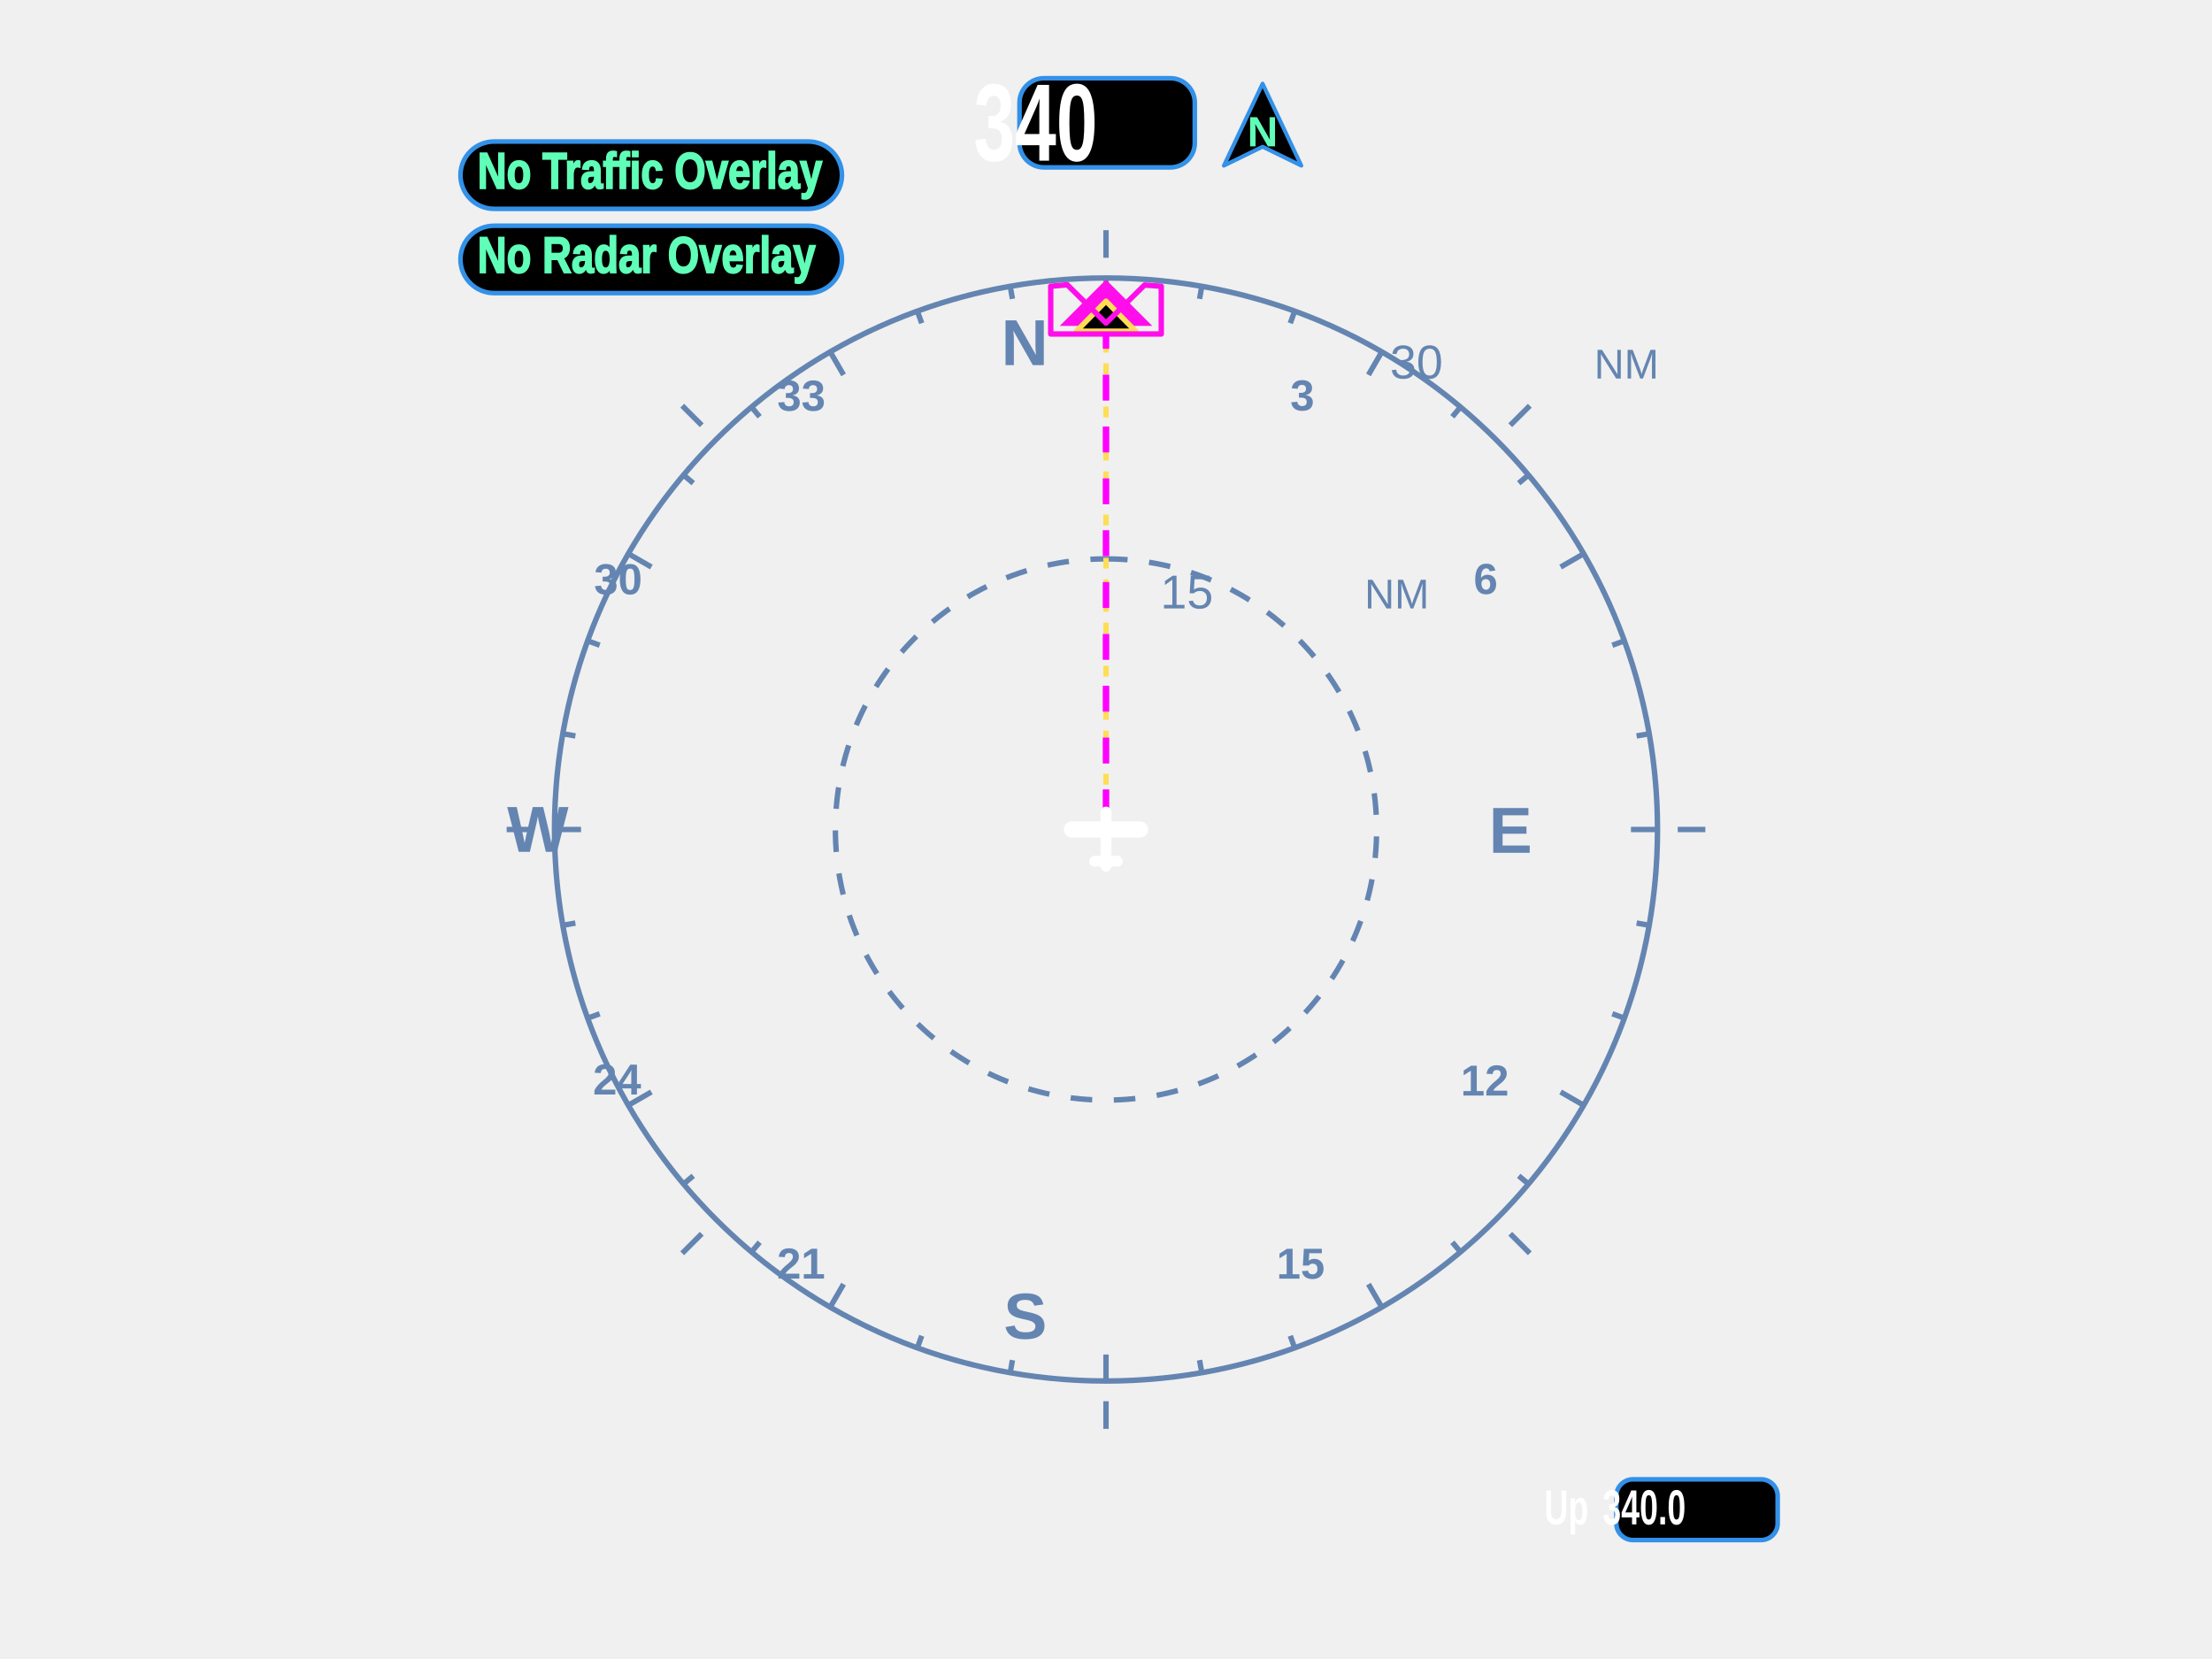
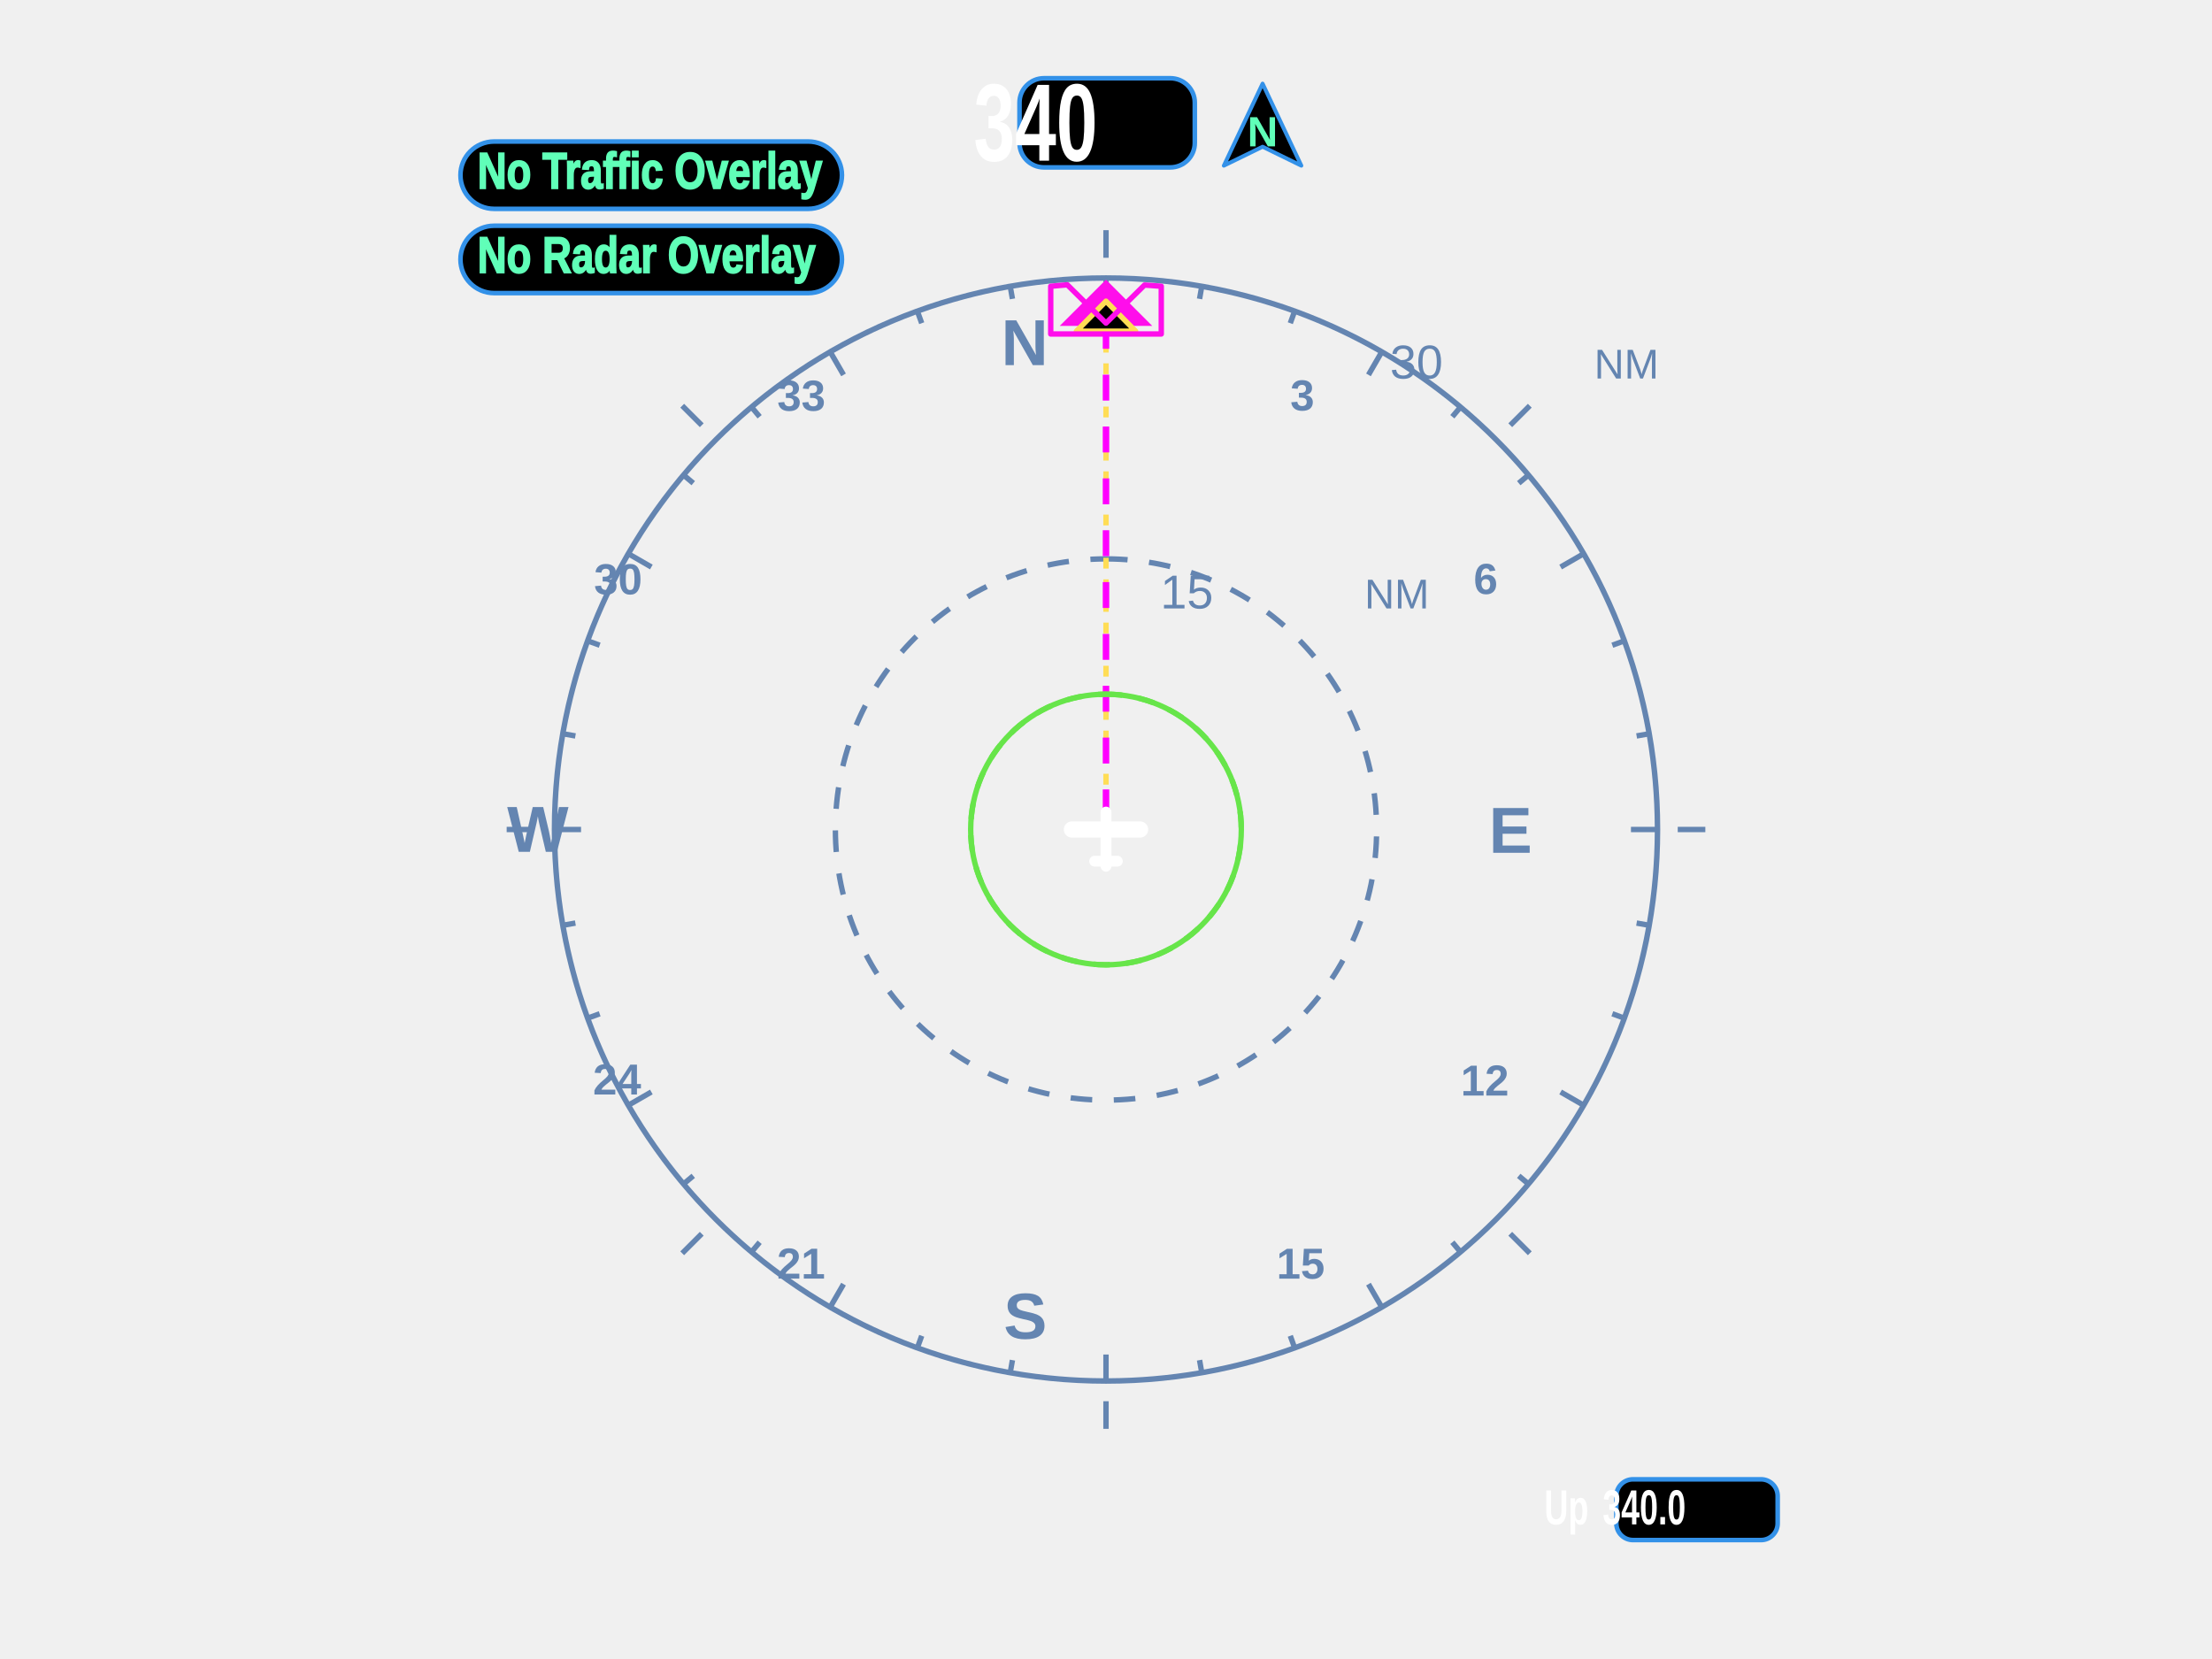
<svg xmlns="http://www.w3.org/2000/svg" width="2048" height="1536" id="svg2" version="1.1">
  <defs id="defs4" />
  <g id="layer5" style="display:inline">
    <g style="display:inline;stroke-width:5.088;stroke-miterlimit:4;stroke-dasharray:none" id="MovingMap_Compass" transform="matrix(0.982647,0,0,0.982647,17.76952,488.5724)">
      <g id="MovingMap_Compass_Rose" style="stroke-width:5.088;stroke-miterlimit:4;stroke-dasharray:none">
        <path style="fill:none;stroke:#6485b1;stroke-width:5.088;stroke-linecap:butt;stroke-linejoin:miter;stroke-opacity:1;stroke-dasharray:20.353, 20.353;stroke-dashoffset:0;display:inline" d="m 1024,29.391 c 140.821,0 254.979,114.154 254.979,254.971 0,140.816 -114.158,254.971 -254.979,254.971 -140.821,0 -254.979,-114.155 -254.979,-254.971 0,-140.817 114.158,-254.971 254.979,-254.971 z" id="MovingMap_Compass_Mid" />
        <path style="font-size:medium;font-style:normal;font-variant:normal;font-weight:normal;font-stretch:normal;text-indent:0;text-align:start;text-decoration:none;line-height:normal;letter-spacing:normal;word-spacing:normal;text-transform:none;direction:ltr;block-progression:tb;writing-mode:lr-tb;text-anchor:start;baseline-shift:baseline;color:#000000;fill:#6485b1;fill-opacity:1;stroke:none;stroke-width:0.862;marker:none;visibility:visible;display:inline;overflow:visible;enable-background:accumulate;font-family:Sans;-inkscape-font-specification:Sans" d="m 1024,254.844 c -283.351,0 -513.156,229.806 -513.156,513.156 0,283.351 229.805,513.156 513.156,513.156 283.351,0 513.156,-229.805 513.156,-513.156 0,-283.351 -229.805,-513.156 -513.156,-513.156 z m -2.5,5.094 0,22.031 5,0 0,-22.031 c 28.371,0.137 56.192,2.614 83.281,7.219 l -1.625,9.125 4.938,0.875 1.594,-9.156 c 27.778,5.003 54.771,12.273 80.781,21.594 l -3.188,8.781 4.688,1.719 3.187,-8.812 c 26.356,9.739 51.661,21.629 75.75,35.406 l -11.062,19.125 4.312,2.531 11.094,-19.156 c 24.157,14.135 47.038,30.203 68.438,48 l -5.938,7.062 3.812,3.188 5.938,-7.062 c 21.274,18.046 41.046,37.821 59.094,59.094 l -7.063,5.969 3.219,3.844 7.094,-5.938 c 17.795,21.4 33.867,44.279 48,68.438 l -19.156,11.031 2.469,4.344 19.156,-11.062 c 13.778,24.089 25.667,49.394 35.406,75.75 l -8.781,3.188 1.688,4.688 8.781,-3.188 c 9.321,26.01 16.59,53.004 21.594,80.781 l -9.156,1.594 0.844,4.938 9.156,-1.625 c 4.604,27.089 7.082,54.91 7.219,83.281 l -22.031,0 0,5 22.031,0 c -0.137,28.371 -2.614,56.192 -7.219,83.281 l -9.156,-1.625 -0.844,4.938 9.125,1.625 c -5.003,27.765 -12.246,54.751 -21.563,80.75 l -8.781,-3.219 -1.688,4.719 8.781,3.188 c -9.734,26.343 -21.606,51.64 -35.375,75.719 l -19.188,-11.031 -2.469,4.344 19.156,11.031 c -14.133,24.158 -30.205,47.037 -48,68.437 l -7.094,-5.937 -3.219,3.844 7.063,5.969 c -18.044,21.267 -37.826,41.02 -59.094,59.063 l -5.906,-7.063 -3.844,3.219 5.906,7.062 c -21.394,17.791 -44.256,33.869 -68.406,48 l -11.094,-19.156 -4.312,2.531 11.062,19.125 c -24.089,13.778 -49.394,25.667 -75.75,35.406 l -3.187,-8.813 -4.688,1.719 3.188,8.781 c -26.01,9.321 -53.004,16.59 -80.781,21.594 l -1.594,-9.156 -4.938,0.875 1.625,9.125 c -27.089,4.604 -54.91,7.082 -83.281,7.219 l 0,-22 -5,0 0,22 c -28.371,-0.137 -56.192,-2.614 -83.281,-7.219 l 1.625,-9.125 -4.938,-0.875 -1.594,9.156 c -27.778,-5.003 -54.771,-12.273 -80.781,-21.594 l 3.188,-8.781 -4.688,-1.719 -3.188,8.813 c -26.356,-9.739 -51.661,-21.629 -75.75,-35.406 l 11.062,-19.125 -4.312,-2.531 -11.094,19.156 c -24.15,-14.131 -47.012,-30.209 -68.406,-48 l 5.906,-7.062 -3.812,-3.219 -5.938,7.094 c -21.274,-18.046 -41.046,-37.821 -59.094,-59.094 l 7.062,-5.969 -3.219,-3.844 -7.094,5.937 c -17.795,-21.4 -33.867,-44.279 -48,-68.437 l 19.156,-11.031 -2.469,-4.344 -19.188,11.031 c -13.769,-24.078 -25.641,-49.376 -35.375,-75.719 l 8.781,-3.188 -1.688,-4.719 -8.781,3.219 c -9.317,-25.999 -16.559,-52.985 -21.562,-80.75 l 9.125,-1.625 -0.844,-4.938 -9.156,1.625 C 518.552,826.692 516.074,798.871 515.938,770.5 l 22.031,0 0,-5 -22.031,0 c 0.137,-28.371 2.614,-56.192 7.219,-83.281 l 9.156,1.625 0.844,-4.938 L 524,677.312 c 5.003,-27.778 12.273,-54.771 21.594,-80.781 l 8.781,3.188 1.688,-4.688 -8.781,-3.188 c 9.739,-26.356 21.629,-51.661 35.406,-75.75 l 19.156,11.062 2.469,-4.344 -19.156,-11.031 c 14.133,-24.158 30.205,-47.037 48,-68.438 l 7.094,5.938 3.219,-3.844 -7.062,-5.969 C 654.454,418.196 674.226,398.421 695.5,380.375 l 5.906,7.062 3.844,-3.188 -5.938,-7.062 c 21.399,-17.797 44.28,-33.865 68.438,-48 l 11.094,19.156 4.312,-2.531 -11.062,-19.125 c 24.089,-13.778 49.394,-25.667 75.75,-35.406 l 3.188,8.812 4.688,-1.719 -3.188,-8.781 C 878.542,280.273 905.535,273.003 933.312,268 l 1.594,9.156 4.938,-0.875 -1.625,-9.125 c 27.089,-4.604 54.91,-7.082 83.281,-7.219 z" transform="matrix(1.017659,0,0,1.017659,-18.08332,-497.2003)" id="path6111" />
        <text id="MovingMap_Compass_N" y="-153.196" x="1024.024" style="font-size:61.3px;font-style:normal;font-variant:normal;font-weight:bold;font-stretch:normal;text-align:center;line-height:125%;letter-spacing:0px;word-spacing:0px;writing-mode:lr-tb;text-anchor:middle;fill:#6485b1;fill-opacity:1;stroke:none;font-family:Liberation Sans;-inkscape-font-specification:Liberation Sans Bold" xml:space="preserve">
          <tspan y="-153.196" x="1024.024" id="tspan6189">N</tspan>
        </text>
        <text xml:space="preserve" style="font-size:40.867px;font-style:normal;font-variant:normal;font-weight:bold;font-stretch:normal;text-align:center;line-height:125%;letter-spacing:0px;word-spacing:0px;writing-mode:lr-tb;text-anchor:middle;fill:#6485b1;fill-opacity:1;stroke:none;font-family:Liberation Sans;-inkscape-font-specification:Liberation Sans Bold" x="788.044" y="-110.261" id="MovingMap_Compass_330">
          <tspan id="tspan6193" x="788.044" y="-110.261">33</tspan>
        </text>
        <text id="MovingMap_Compass_300" y="62.716" x="615.4" style="font-size:40.867px;font-style:normal;font-variant:normal;font-weight:bold;font-stretch:normal;text-align:center;line-height:125%;letter-spacing:0px;word-spacing:0px;writing-mode:lr-tb;text-anchor:middle;fill:#6485b1;fill-opacity:1;stroke:none;font-family:Liberation Sans;-inkscape-font-specification:Liberation Sans Bold" xml:space="preserve">
          <tspan y="62.716" x="615.4" id="tspan6197">30</tspan>
        </text>
        <text id="MovingMap_Compass_240" y="534.071" x="614.389" style="font-size:40.867px;font-style:normal;font-variant:normal;font-weight:bold;font-stretch:normal;text-align:center;line-height:125%;letter-spacing:0px;word-spacing:0px;writing-mode:lr-tb;text-anchor:middle;fill:#6485b1;fill-opacity:1;stroke:none;font-family:Liberation Sans;-inkscape-font-specification:Liberation Sans Bold" xml:space="preserve">
          <tspan y="534.071" x="614.389" id="tspan6205">24</tspan>
        </text>
        <text xml:space="preserve" style="font-size:40.867px;font-style:normal;font-variant:normal;font-weight:bold;font-stretch:normal;text-align:center;line-height:125%;letter-spacing:0px;word-spacing:0px;writing-mode:lr-tb;text-anchor:middle;fill:#6485b1;fill-opacity:1;stroke:none;font-family:Liberation Sans;-inkscape-font-specification:Liberation Sans Bold" x="787.803" y="707.488" id="MovingMap_Compass_210">
          <tspan id="tspan6209" x="787.803" y="707.488">21</tspan>
        </text>
        <text xml:space="preserve" style="font-size:40.867px;font-style:normal;font-variant:normal;font-weight:bold;font-stretch:normal;text-align:center;line-height:125%;letter-spacing:0px;word-spacing:0px;writing-mode:lr-tb;text-anchor:middle;fill:#6485b1;fill-opacity:1;stroke:none;font-family:Liberation Sans;-inkscape-font-specification:Liberation Sans Bold" x="1258.495" y="707.543" id="MovingMap_Compass_150">
          <tspan id="tspan6217" x="1258.495" y="707.543">15</tspan>
        </text>
        <text id="MovingMap_Compass_120" y="535.02" x="1432.015" style="font-size:40.867px;font-style:normal;font-variant:normal;font-weight:bold;font-stretch:normal;text-align:center;line-height:125%;letter-spacing:0px;word-spacing:0px;writing-mode:lr-tb;text-anchor:middle;fill:#6485b1;fill-opacity:1;stroke:none;font-family:Liberation Sans;-inkscape-font-specification:Liberation Sans Bold" xml:space="preserve">
          <tspan y="535.02" x="1432.015" id="tspan6221">12</tspan>
        </text>
        <text id="MovingMap_Compass_060" y="62.422" x="1432.827" style="font-size:40.867px;font-style:normal;font-variant:normal;font-weight:bold;font-stretch:normal;text-align:center;line-height:125%;letter-spacing:0px;word-spacing:0px;writing-mode:lr-tb;text-anchor:middle;fill:#6485b1;fill-opacity:1;stroke:none;font-family:Liberation Sans;-inkscape-font-specification:Liberation Sans Bold" xml:space="preserve">
          <tspan y="62.422" x="1432.827" id="tspan6229">6</tspan>
        </text>
        <text xml:space="preserve" style="font-size:40.867px;font-style:normal;font-variant:normal;font-weight:bold;font-stretch:normal;text-align:center;line-height:125%;letter-spacing:0px;word-spacing:0px;writing-mode:lr-tb;text-anchor:middle;fill:#6485b1;fill-opacity:1;stroke:none;font-family:Liberation Sans;-inkscape-font-specification:Liberation Sans Bold" x="1260.073" y="-110.516" id="MovingMap_Compass_030">
          <tspan id="tspan6233" x="1260.073" y="-110.516">3</tspan>
        </text>
        <text xml:space="preserve" style="font-size:61.3px;font-style:normal;font-variant:normal;font-weight:bold;font-stretch:normal;text-align:center;line-height:125%;letter-spacing:0px;word-spacing:0px;writing-mode:lr-tb;text-anchor:middle;fill:#6485b1;fill-opacity:1;stroke:none;font-family:Liberation Sans;-inkscape-font-specification:Liberation Sans Bold" x="565.335" y="305.404" id="MovingMap_Compass_W">
          <tspan id="tspan7160" x="565.335" y="305.404">W</tspan>
        </text>
        <text id="MovingMap_Compass_S" y="764.123" x="1024.653" style="font-size:61.3px;font-style:normal;font-variant:normal;font-weight:bold;font-stretch:normal;text-align:center;line-height:125%;letter-spacing:0px;word-spacing:0px;writing-mode:lr-tb;text-anchor:middle;fill:#6485b1;fill-opacity:1;stroke:none;font-family:Liberation Sans;-inkscape-font-specification:Liberation Sans Bold" xml:space="preserve">
          <tspan y="764.123" x="1024.653" id="tspan7164">S</tspan>
        </text>
        <text xml:space="preserve" style="font-size:61.3px;font-style:normal;font-variant:normal;font-weight:bold;font-stretch:normal;text-align:center;line-height:125%;letter-spacing:0px;word-spacing:0px;writing-mode:lr-tb;text-anchor:middle;fill:#6485b1;fill-opacity:1;stroke:none;font-family:Liberation Sans;-inkscape-font-specification:Liberation Sans Bold" x="1481.816" y="306.302" id="MovingMap_Compass_E">
          <tspan id="tspan7168" x="1481.816" y="306.302">E</tspan>
        </text>
      </g>
      <g transform="translate(-1.066527,-7.323471)" id="MovingMap_Range" style="stroke-width:5.088;stroke-miterlimit:4;stroke-dasharray:none">
        <g transform="matrix(1.4,0,0,1.4,-494.5996,-41.27638)" id="g7197" style="stroke-width:3.634;stroke-miterlimit:4;stroke-dasharray:none">
          <text id="MovingMap_Range_Mid" y="89.043" x="1255.462" style="font-size:32px;font-style:normal;font-variant:normal;font-weight:normal;font-stretch:normal;text-align:end;line-height:125%;letter-spacing:0px;word-spacing:0px;writing-mode:lr-tb;text-anchor:end;fill:#6485b1;fill-opacity:1;stroke:none;font-family:Liberation Sans;-inkscape-font-specification:Liberation Sans" xml:space="preserve">
            <tspan y="89.043" x="1255.462" id="tspan6139">15</tspan>
          </text>
          <text xml:space="preserve" style="font-size:28px;font-style:normal;font-variant:normal;font-weight:normal;font-stretch:normal;text-align:start;line-height:125%;letter-spacing:0px;word-spacing:0px;writing-mode:lr-tb;text-anchor:start;fill:#6485b1;fill-opacity:1;stroke:none;font-family:Liberation Sans;-inkscape-font-specification:Liberation Sans" x="1259.462" y="89.043" id="text6141">
            <tspan id="tspan6143" x="1259.462" y="89.043">NM</tspan>
          </text>
        </g>
        <g transform="matrix(1.4,0,0,1.4,-558.7603,-2.065433)" id="g7203" style="stroke-width:3.634;stroke-miterlimit:4;stroke-dasharray:none">
          <text xml:space="preserve" style="font-size:32px;font-style:normal;font-variant:normal;font-weight:normal;font-stretch:normal;text-align:end;line-height:125%;letter-spacing:0px;word-spacing:0px;writing-mode:lr-tb;text-anchor:end;fill:#6485b1;fill-opacity:1;stroke:none;font-family:Liberation Sans;-inkscape-font-specification:Liberation Sans" x="1455.835" y="-93.709" id="MovingMap_Range_Max">
            <tspan id="tspan6147" x="1455.835" y="-93.709">30</tspan>
          </text>
          <text id="text6149" y="-93.709" x="1459.835" style="font-size:28px;font-style:normal;font-variant:normal;font-weight:normal;font-stretch:normal;text-align:start;line-height:125%;letter-spacing:0px;word-spacing:0px;writing-mode:lr-tb;text-anchor:start;fill:#6485b1;fill-opacity:1;stroke:none;font-family:Liberation Sans;-inkscape-font-specification:Liberation Sans" xml:space="preserve">
            <tspan y="-93.709" x="1459.835" id="tspan6151">NM</tspan>
          </text>
        </g>
        <path style="fill:none;stroke:#6485b1;stroke-width:5;stroke-linecap:square;stroke-linejoin:miter;stroke-miterlimit:4;stroke-opacity:1;stroke-dasharray:none" d="m 1024,213.094 0,25.562 0,-25.562 z M 631.625,375.625 649.719,393.719 631.625,375.625 z m 784.75,0 -18.094,18.094 18.094,-18.094 z M 469.094,768 l 25.562,0 -25.562,0 z m 1084.25,0 25.562,0 -25.562,0 z m -903.625,374.281 -18.094,18.094 18.094,-18.094 z m 748.562,0 18.094,18.094 -18.094,-18.094 z M 1024,1297.344 l 0,25.562 0,-25.562 z" transform="matrix(1.017659,0,0,1.017659,-17.01679,-489.8768)" id="path7266" />
      </g>
      <g transform="translate(-1.066527,-7.323471)" id="MovingMap_Bug" style="stroke-width:5.088;stroke-miterlimit:4;stroke-dasharray:none">
        <path id="MovingMap_Bug_FMS" d="m 987.605,-185.343 74.922,0 -37.461,-37.461 z" style="color:#000000;fill:#ff0eeb;fill-opacity:1;fill-rule:nonzero;stroke:#ff0eeb;stroke-width:5.088;stroke-miterlimit:4;stroke-opacity:1;stroke-dasharray:none;marker:none;visibility:visible;display:inline;overflow:visible;enable-background:accumulate" />
        <g id="MovingMap_Bug_TRUE" style="stroke-width:5.088;stroke-miterlimit:4;stroke-dasharray:none">
          <path id="path4673" d="m 1025.067,290.099 c 0,-461.691 0,-463.399 0,-463.399 l 0,3.417" style="fill:#ffd42a;stroke:#ffdd55;stroke-width:5.088;stroke-linecap:butt;stroke-linejoin:miter;stroke-miterlimit:4;stroke-opacity:1;stroke-dasharray:10.177, 10.177;stroke-dashoffset:0;marker-start:none;marker-mid:none;marker-end:none" />
          <path id="path10943" d="m 1025.067,-206.117 -27.885,28.274 55.771,0 z" style="fill:#000000;stroke:#ffdd55;stroke-width:5.088;stroke-linecap:round;stroke-linejoin:round;stroke-miterlimit:4;stroke-opacity:1;stroke-dasharray:none" />
        </g>
        <g id="MovingMap_Bug_HDG">
          <path id="MovingMap_Bug_HDG_HDG" d="m 972.986,-220.16 15.636,-1.364 36.444,36.095 36.311,-35.882 15.769,1.151 0,44.977 -104.16,0 z" style="fill:none;stroke:#ff0eeb;stroke-width:5.088;stroke-linecap:butt;stroke-linejoin:round;stroke-miterlimit:4;stroke-opacity:1;stroke-dasharray:none" />
          <path id="MovingMap_Bug_HDG_Vector" d="m 1025.066,278.362 c 0,-453.679 0,-455.358 0,-455.358 l 0,3.358" style="fill:#ff00ff;stroke:#ff00ff;stroke-width:6.106;stroke-linecap:butt;stroke-linejoin:miter;stroke-miterlimit:4;stroke-opacity:1;stroke-dasharray:24.424,24.424;stroke-dashoffset:0;marker-start:none;marker-mid:none;marker-end:none;display:inline" />
        </g>
      </g>
    </g>
    <g id="MovingMap_Plane" style="stroke-width:3;stroke-miterlimit:4;stroke-dasharray:none;display:inline">
      <path id="path3509" d="m 1024,751.83 0,50.17" style="fill:#00ff00;stroke:#ffffff;stroke-width:10;stroke-linecap:round;stroke-linejoin:miter;stroke-miterlimit:4;stroke-opacity:1;stroke-dasharray:none" />
      <path style="fill:#00ff00;stroke:#ffffff;stroke-width:15;stroke-linecap:round;stroke-linejoin:miter;stroke-miterlimit:4;stroke-opacity:1;stroke-dasharray:none" d="m 1055.534,768 -63.068,0" id="path3511" />
      <path id="path3881" d="m 1034.511,797.339 -21.023,0" style="fill:#00ff00;stroke:#ffffff;stroke-width:10;stroke-linecap:round;stroke-linejoin:miter;stroke-miterlimit:4;stroke-opacity:1;stroke-dasharray:none" />
+       <path id="Data_Fuel_Range" d="m 1024,642.726 c 69.189,0 125.277,56.087 125.277,125.273 0,69.186 -56.089,125.273 -125.277,125.273 -69.189,0 -125.277,-56.087 -125.277,-125.273 0,-69.187 56.088,-125.273 125.277,-125.273 z" style="fill:none;stroke:#67e54a;stroke-width:5;stroke-linecap:butt;stroke-linejoin:miter;stroke-miterlimit:4;stroke-opacity:1;stroke-dasharray:none;stroke-dashoffset:0" />
+       <path style="fill:none;stroke:#67e54a;stroke-width:5;stroke-linecap:butt;stroke-linejoin:miter;stroke-miterlimit:4;stroke-opacity:1;stroke-dasharray:15, 15;stroke-dashoffset:0;display:inline" d="m 1024,642.726 c 69.189,0 125.277,56.087 125.277,125.273 0,69.186 -56.089,125.273 -125.277,125.273 -69.189,0 -125.277,-56.087 -125.277,-125.273 0,-69.187 56.088,-125.273 125.277,-125.273 z" id="Data_Fuel_RangeReserve" />
    </g>
  </g>
  <g id="layer1" transform="translate(0,483.6378)" style="display:none" />
  <g id="layer4" style="display:none" />
  <g id="layer3" style="display:none" />
  <g id="layer2" style="display:inline">
    <g style="display:inline" id="MovingMap_Up" transform="translate(2.6983987e-6,473.6378)">
      <g transform="matrix(0.5412108,0,0,0.5412108,991.5726,336.8553)" id="MovingMap_Up_HDG">
        <rect ry="28.484" y="1033.121" x="932.974" height="103.926" width="275.988" id="rect4139-0-1-7-2-0" style="fill:#000000;fill-opacity:1;stroke:#3391e8;stroke-width:7.851;stroke-linecap:butt;stroke-linejoin:miter;stroke-miterlimit:4;stroke-opacity:1;stroke-dasharray:none;stroke-dashoffset:100;display:inline" />
        <text transform="scale(0.8208523,1.218246)" id="MovingMap_Up_HDG_DEG" y="911.32" x="1454.452" style="font-size:69.24px;font-style:normal;font-variant:normal;font-weight:bold;font-stretch:normal;text-align:end;line-height:125%;letter-spacing:0px;word-spacing:0px;writing-mode:lr-tb;text-anchor:end;fill:#ffffff;fill-opacity:1;stroke:none;display:inline;font-family:Liberation Sans;-inkscape-font-specification:Liberation Sans Bold" xml:space="preserve">
          <tspan id="HeadingText-7" y="911.32" x="1454.452">340.0</tspan>
        </text>
        <text xml:space="preserve" style="font-size:69.24px;font-style:normal;font-variant:normal;font-weight:bold;font-stretch:normal;text-align:end;line-height:125%;letter-spacing:0px;word-spacing:0px;writing-mode:lr-tb;text-anchor:end;fill:#ffffff;fill-opacity:1;stroke:none;display:inline;font-family:Liberation Sans;-inkscape-font-specification:Liberation Sans Bold" x="1251.864" y="911.32" id="text7322" transform="scale(0.8208523,1.218246)">
          <tspan x="1251.864" y="911.32" id="tspan7324">Up</tspan>
        </text>
      </g>
    </g>
    <g style="display:inline" id="MovingMap_Warning" transform="translate(-36,483.6378)">
      <g id="MovingMap_Warning1">
        <rect style="fill:#000000;fill-opacity:1;stroke:#3391e8;stroke-width:4.249;stroke-linecap:butt;stroke-linejoin:miter;stroke-miterlimit:4;stroke-opacity:1;stroke-dasharray:none;stroke-dashoffset:100;display:inline" id="rect4139-0-1-7-2-6" width="353.223" height="62.359" x="462.31" y="-352.625" ry="31.18" />
        <text xml:space="preserve" style="font-size:41.962px;font-style:normal;font-variant:normal;font-weight:bold;font-stretch:normal;text-align:start;line-height:125%;letter-spacing:0px;word-spacing:0px;writing-mode:lr-tb;text-anchor:start;fill:#60ffb8;fill-opacity:1;stroke:#60ffb8;stroke-width:1.358;stroke-opacity:1;display:inline;font-family:Liberation Sans;-inkscape-font-specification:Liberation Sans Bold" x="538.079" y="-274.796" id="MovingMap_Warning1_Label" transform="scale(0.8886273,1.125331)">
          <tspan style="font-size:41.962px;font-style:normal;font-variant:normal;font-weight:bold;font-stretch:normal;text-align:start;line-height:125%;writing-mode:lr-tb;text-anchor:start;stroke-width:1.358;font-family:Liberation Sans;-inkscape-font-specification:Liberation Sans Bold" x="538.079" y="-274.796" id="tspan11125-3">No Traffic Overlay</tspan>
        </text>
      </g>
      <g id="MovingMap_Warning2">
        <rect ry="31.18" y="-274.625" x="462.31" height="62.359" width="353.223" id="rect7087" style="fill:#000000;fill-opacity:1;stroke:#3391e8;stroke-width:4.249;stroke-linecap:butt;stroke-linejoin:miter;stroke-miterlimit:4;stroke-opacity:1;stroke-dasharray:none;stroke-dashoffset:100;display:inline" />
        <text transform="scale(0.8886273,1.125331)" id="MovingMap_Warning2_Label" y="-205.483" x="538.079" style="font-size:41.962px;font-style:normal;font-variant:normal;font-weight:bold;font-stretch:normal;text-align:start;line-height:125%;letter-spacing:0px;word-spacing:0px;writing-mode:lr-tb;text-anchor:start;fill:#60ffb8;fill-opacity:1;stroke:#60ffb8;stroke-width:1.358;stroke-opacity:1;display:inline;font-family:Liberation Sans;-inkscape-font-specification:Liberation Sans Bold" xml:space="preserve">
          <tspan id="tspan7032" y="-205.483" x="538.079" style="font-size:41.962px;font-style:normal;font-variant:normal;font-weight:bold;font-stretch:normal;text-align:start;line-height:125%;writing-mode:lr-tb;text-anchor:start;stroke-width:1.358;font-family:Liberation Sans;-inkscape-font-specification:Liberation Sans Bold">No Radar Overlay</tspan>
        </text>
      </g>
    </g>
    <g style="display:inline" id="MovingMap_HDG" transform="matrix(1.21,0,0,1.21,-213.2145,-1190.12)">
      <rect style="fill:#000000;fill-opacity:1;stroke:#3391e8;stroke-width:3.511;stroke-linecap:butt;stroke-linejoin:miter;stroke-miterlimit:4;stroke-opacity:1;stroke-dasharray:none;stroke-dashoffset:100;display:inline" id="rect4139-0-1-7-2" width="134.136" height="68.233" x="956.305" y="1043.424" ry="18.701" />
      <text xml:space="preserve" style="font-size:69.24px;font-style:normal;font-variant:normal;font-weight:bold;font-stretch:normal;text-align:center;line-height:125%;letter-spacing:0px;word-spacing:0px;writing-mode:lr-tb;text-anchor:middle;fill:#ffffff;fill-opacity:1;stroke:none;display:inline;font-family:Liberation Sans;-inkscape-font-specification:Sans Bold" x="1247.362" y="908.287" id="MovingMap_HDG_Value" transform="scale(0.8208523,1.218246)">
        <tspan x="1247.362" y="908.287" id="HeadingText">340</tspan>
      </text>
      <g id="MovingMap_Up_North" transform="matrix(0.9,0,0,0.9,100.8425,1399.133)">
        <path style="color:#000000;fill:#000000;fill-opacity:1;fill-rule:nonzero;stroke:#3391e8;stroke-width:3.333;stroke-linecap:round;stroke-linejoin:round;stroke-miterlimit:4;stroke-opacity:1;stroke-dashoffset:0;marker:none;visibility:visible;display:inline;overflow:visible;enable-background:accumulate" d="m 1157.186,-390.646 32.935,69.754 -32.935,-16.092 -32.935,16.092 z" id="path7328" />
        <text xml:space="preserve" style="font-size:36px;font-style:normal;font-variant:normal;font-weight:bold;font-stretch:normal;text-align:start;line-height:125%;letter-spacing:0px;word-spacing:0px;writing-mode:lr-tb;text-anchor:start;fill:#60ffb8;fill-opacity:1;stroke:none;font-family:Liberation Sans;-inkscape-font-specification:Liberation Sans Bold" x="1144.176" y="-337.328" id="text7331">
          <tspan id="tspan7333" x="1144.176" y="-337.328">N</tspan>
        </text>
      </g>
    </g>
  </g>
</svg>
